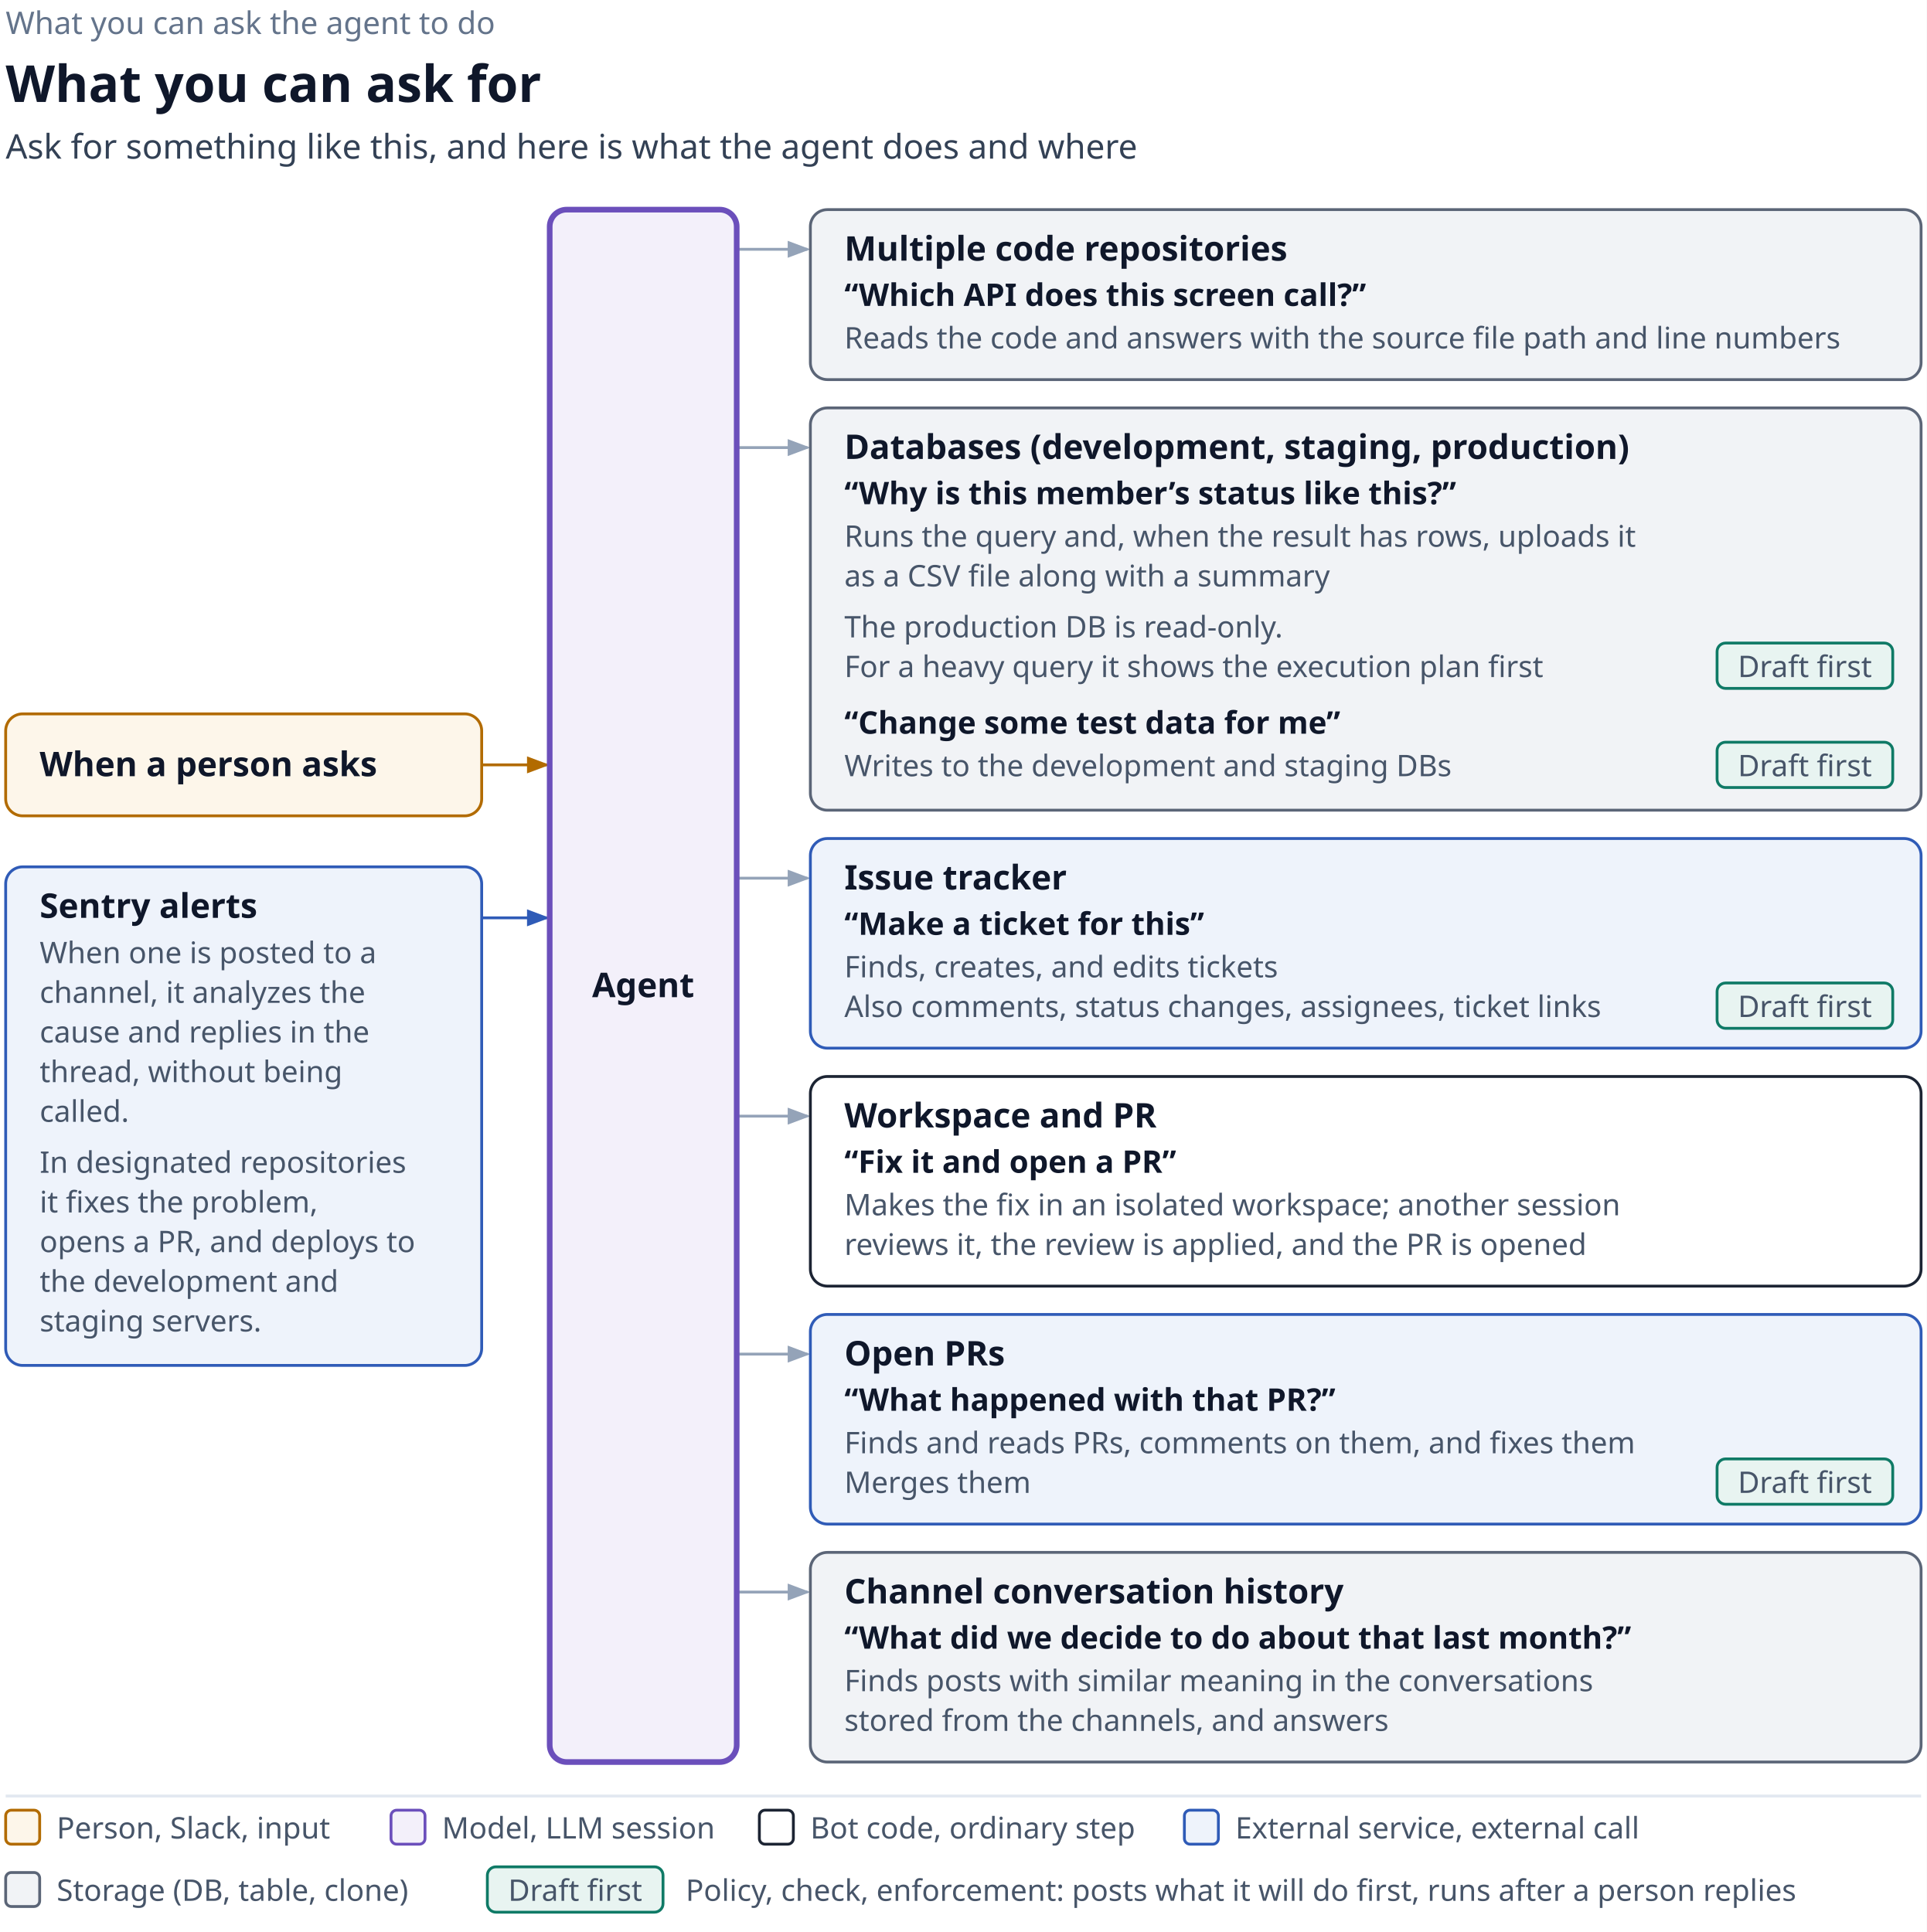
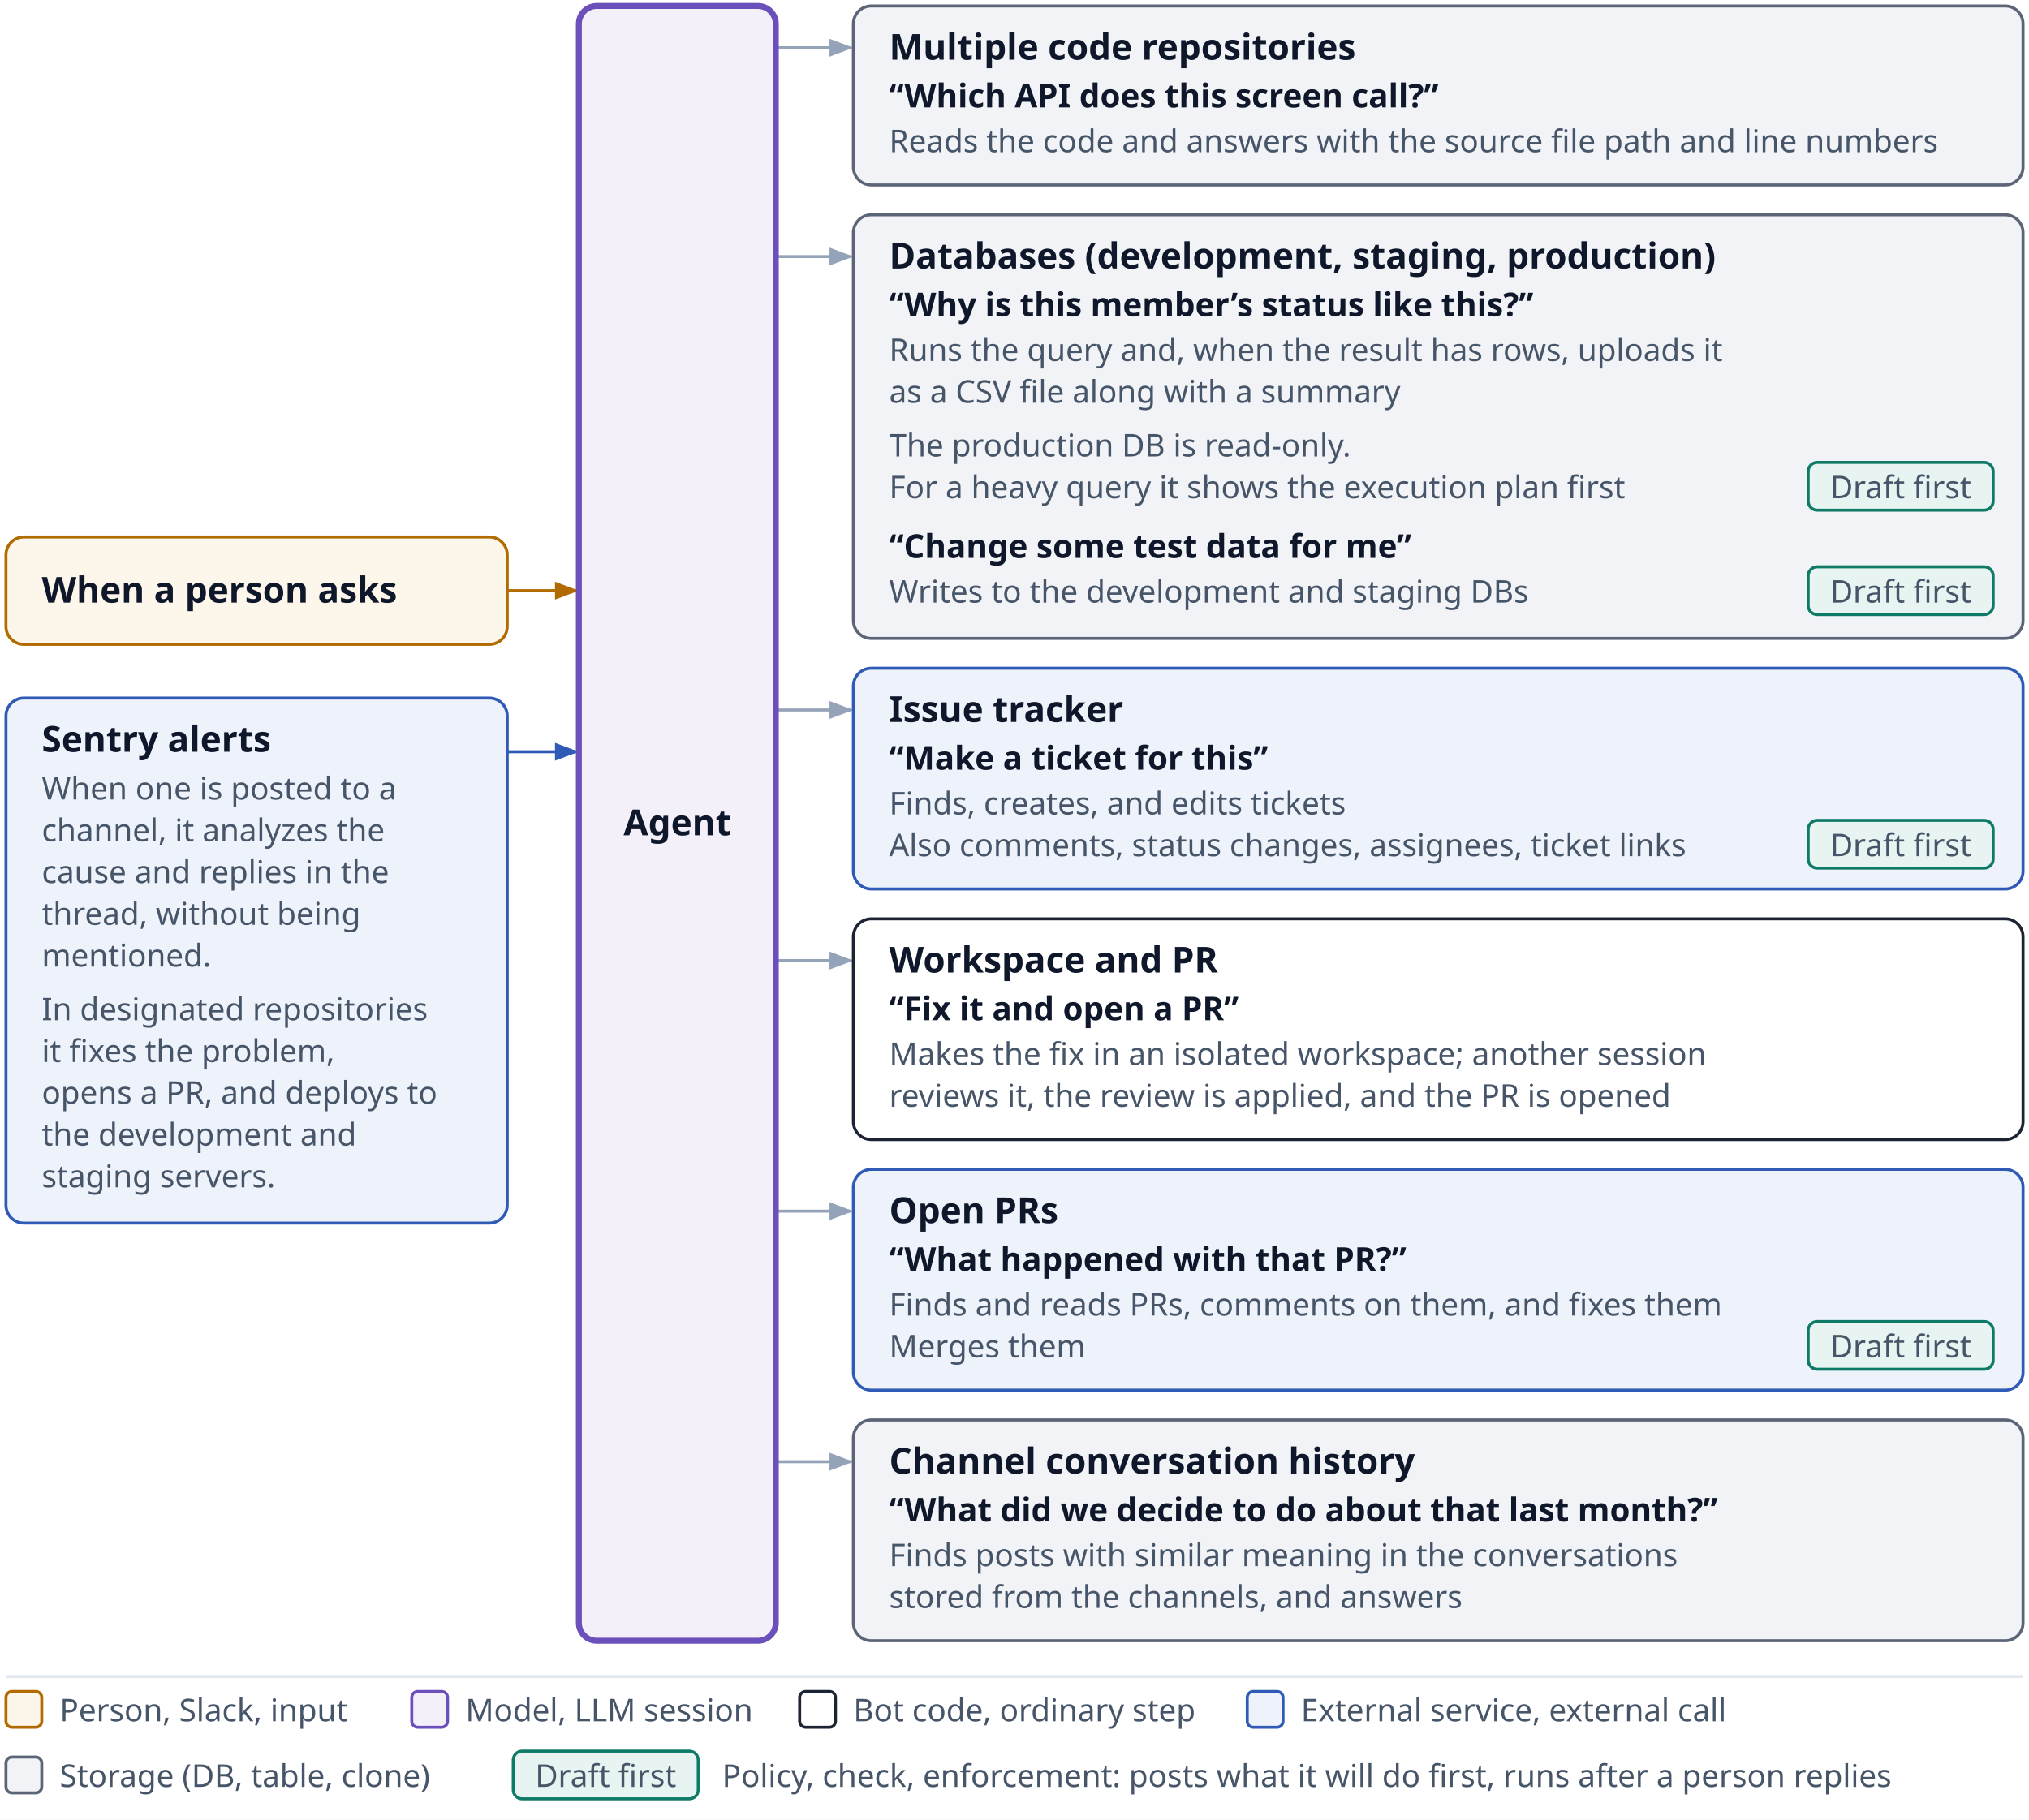
- <svg xmlns="http://www.w3.org/2000/svg" id="fig-ag-requests" viewBox="-2 -2 680 682" width="1360" height="1364" role="img" aria-labelledby="fig-ag-requests-title fig-ag-requests-desc">
+ <svg xmlns="http://www.w3.org/2000/svg" id="fig-ag-requests" viewBox="-2 -2 680 610" width="1360" height="1220" role="img" aria-labelledby="fig-ag-requests-title fig-ag-requests-desc">
  <defs>
    <marker id="fig-ag-requests-ah-external" markerWidth="8" markerHeight="6" refX="7" refY="3" orient="auto">
      <polygon points="0 0, 8 3, 0 6" fill="#2f5bb7" />
    </marker>
    <marker id="fig-ag-requests-ah-grey" markerWidth="8" markerHeight="6" refX="7" refY="3" orient="auto">
      <polygon points="0 0, 8 3, 0 6" fill="#94a3b8" />
    </marker>
    <marker id="fig-ag-requests-ah-human" markerWidth="8" markerHeight="6" refX="7" refY="3" orient="auto">
      <polygon points="0 0, 8 3, 0 6" fill="#b26b00" />
    </marker>
  </defs>
  <style>#fig-ag-requests text{font-family:'Pretendard',sans-serif}
- #fig-ag-requests .tt{font-size:18px;font-weight:700;fill:#0f172a}
- #fig-ag-requests .st{font-size:12px;font-weight:400;fill:#334155}
- #fig-ag-requests .hd{font-size:12px;font-weight:700;fill:#0f172a}
- #fig-ag-requests .hs{font-size:11px;font-weight:500;fill:#64748b}
#fig-ag-requests .nm{font-size:12px;font-weight:600;fill:#0f172a}
#fig-ag-requests .qt{font-size:11px;font-weight:600;fill:#0f172a}
- #fig-ag-requests .sb{font-size:11px;font-weight:400;fill:#475569}
+ #fig-ag-requests .hs{font-size:11px;font-weight:500;fill:#64748b}
#fig-ag-requests .ss{font-size:10.5px;font-weight:400;fill:#475569}
#fig-ag-requests .mn{font-family:'SF Mono',ui-monospace,Menlo,monospace;font-size:10px;font-weight:400;fill:#334155}
#fig-ag-requests .lb{font-size:10.5px;font-weight:500;fill:#475569}
- #fig-ag-requests .lg{font-size:10.5px;font-weight:500;fill:#475569}
- #fig-ag-requests .vl{font-size:11px;font-weight:600;fill:#334155}</style>
-   <rect x="-2" y="-2" width="680" height="682" fill="#ffffff" />
-   <text class="hs" x="0" y="10">What you can ask the agent to do</text>
-   <text class="tt" x="0" y="34">What you can ask for</text>
-   <text class="st" x="0" y="54">Ask for something like this, and here is what the agent does and where</text>
-   <path d="M258,86 L283,86" fill="none" stroke="#94a3b8" stroke-width="1" marker-end="url(#fig-ag-requests-ah-grey)" />
-   <path d="M258,156 L283,156" fill="none" stroke="#94a3b8" stroke-width="1" marker-end="url(#fig-ag-requests-ah-grey)" />
-   <path d="M258,308 L283,308" fill="none" stroke="#94a3b8" stroke-width="1" marker-end="url(#fig-ag-requests-ah-grey)" />
-   <path d="M258,392 L283,392" fill="none" stroke="#94a3b8" stroke-width="1" marker-end="url(#fig-ag-requests-ah-grey)" />
-   <path d="M258,476 L283,476" fill="none" stroke="#94a3b8" stroke-width="1" marker-end="url(#fig-ag-requests-ah-grey)" />
-   <path d="M258,560 L283,560" fill="none" stroke="#94a3b8" stroke-width="1" marker-end="url(#fig-ag-requests-ah-grey)" />
-   <path d="M168,268 L191,268" fill="none" stroke="#b26b00" stroke-width="1" marker-end="url(#fig-ag-requests-ah-human)" />
-   <path d="M168,322 L191,322" fill="none" stroke="#2f5bb7" stroke-width="1" marker-end="url(#fig-ag-requests-ah-external)" />
-   <rect x="0" y="250" width="168" height="36" rx="6" fill="#fdf6ea" stroke="#b26b00" stroke-width="1" />
-   <text class="nm" x="12" y="272" fill="#8a5300">When a person asks</text>
-   <rect x="0" y="304" width="168" height="176" rx="6" fill="#eef3fb" stroke="#2f5bb7" stroke-width="1" />
-   <text class="nm" x="12" y="322" fill="#244a99">Sentry alerts</text>
-   <text class="ss" x="12" y="338">When one is posted to a</text>
-   <text class="ss" x="12" y="352">channel, it analyzes the</text>
-   <text class="ss" x="12" y="366">cause and replies in the</text>
-   <text class="ss" x="12" y="380">thread, without being</text>
-   <text class="ss" x="12" y="394">called.</text>
-   <text class="ss" x="12" y="412">In designated repositories</text>
-   <text class="ss" x="12" y="426">it fixes the problem,</text>
-   <text class="ss" x="12" y="440">opens a PR, and deploys to</text>
-   <text class="ss" x="12" y="454">the development and</text>
-   <text class="ss" x="12" y="468">staging servers.</text>
-   <rect x="192" y="72" width="66" height="548" rx="6" fill="#f3f0fa" stroke="#6b4fbb" stroke-width="2" />
-   <text class="nm" x="225" y="350" text-anchor="middle" fill="#5a3fa6">Agent</text>
-   <rect x="284" y="72" width="392" height="60" rx="6" fill="#f1f3f6" stroke="#5b6577" stroke-width="1" />
-   <text class="nm" x="296" y="90" fill="#3d4554">Multiple code repositories</text>
-   <text class="qt" x="296" y="106">“Which API does this screen call?”</text>
-   <text class="ss" x="296" y="121">Reads the code and answers with the source file path and line numbers</text>
-   <rect x="284" y="142" width="392" height="142" rx="6" fill="#f1f3f6" stroke="#5b6577" stroke-width="1" />
-   <text class="nm" x="296" y="160" fill="#3d4554">Databases (development, staging, production)</text>
-   <text class="qt" x="296" y="176">“Why is this member’s status like this?”</text>
-   <text class="ss" x="296" y="191">Runs the query and, when the result has rows, uploads it</text>
-   <text class="ss" x="296" y="205">as a CSV file along with a summary</text>
-   <text class="ss" x="296" y="223">The production DB is read-only.</text>
-   <text class="ss" x="296" y="237">For a heavy query it shows the execution plan first</text>
-   <rect x="604" y="225" width="62" height="16" rx="3" fill="#e8f4f1" stroke="#0f7a66" stroke-width="1" />
-   <text class="lb" x="635" y="237" text-anchor="middle" fill="#0b5e4f">Draft first</text>
-   <text class="qt" x="296" y="257">“Change some test data for me”</text>
-   <text class="ss" x="296" y="272">Writes to the development and staging DBs</text>
-   <rect x="604" y="260" width="62" height="16" rx="3" fill="#e8f4f1" stroke="#0f7a66" stroke-width="1" />
-   <text class="lb" x="635" y="272" text-anchor="middle" fill="#0b5e4f">Draft first</text>
-   <rect x="284" y="294" width="392" height="74" rx="6" fill="#eef3fb" stroke="#2f5bb7" stroke-width="1" />
-   <text class="nm" x="296" y="312" fill="#244a99">Issue tracker</text>
-   <text class="qt" x="296" y="328">“Make a ticket for this”</text>
-   <text class="ss" x="296" y="343">Finds, creates, and edits tickets</text>
-   <text class="ss" x="296" y="357">Also comments, status changes, assignees, ticket links</text>
-   <rect x="604" y="345" width="62" height="16" rx="3" fill="#e8f4f1" stroke="#0f7a66" stroke-width="1" />
-   <text class="lb" x="635" y="357" text-anchor="middle" fill="#0b5e4f">Draft first</text>
-   <rect x="284" y="378" width="392" height="74" rx="6" fill="#ffffff" stroke="#1c2433" stroke-width="1" />
-   <text class="nm" x="296" y="396" fill="#0f172a">Workspace and PR</text>
-   <text class="qt" x="296" y="412">“Fix it and open a PR”</text>
-   <text class="ss" x="296" y="427">Makes the fix in an isolated workspace; another session</text>
-   <text class="ss" x="296" y="441">reviews it, the review is applied, and the PR is opened</text>
-   <rect x="284" y="462" width="392" height="74" rx="6" fill="#eef3fb" stroke="#2f5bb7" stroke-width="1" />
-   <text class="nm" x="296" y="480" fill="#244a99">Open PRs</text>
-   <text class="qt" x="296" y="496">“What happened with that PR?”</text>
-   <text class="ss" x="296" y="511">Finds and reads PRs, comments on them, and fixes them</text>
-   <text class="ss" x="296" y="525">Merges them</text>
-   <rect x="604" y="513" width="62" height="16" rx="3" fill="#e8f4f1" stroke="#0f7a66" stroke-width="1" />
-   <text class="lb" x="635" y="525" text-anchor="middle" fill="#0b5e4f">Draft first</text>
-   <rect x="284" y="546" width="392" height="74" rx="6" fill="#f1f3f6" stroke="#5b6577" stroke-width="1" />
-   <text class="nm" x="296" y="564" fill="#3d4554">Channel conversation history</text>
-   <text class="qt" x="296" y="580">“What did we decide to do about that last month?”</text>
-   <text class="ss" x="296" y="595">Finds posts with similar meaning in the conversations</text>
-   <text class="ss" x="296" y="609">stored from the channels, and answers</text>
-   <line x1="0" y1="632" x2="676" y2="632" stroke="#e2e8f0" stroke-width="1" />
-   <rect x="0" y="637" width="12" height="12" rx="2" fill="#fdf6ea" stroke="#b26b00" stroke-width="1" />
-   <text class="lg" x="18" y="647">Person, Slack, input</text>
-   <rect x="136" y="637" width="12" height="12" rx="2" fill="#f3f0fa" stroke="#6b4fbb" stroke-width="1" />
-   <text class="lg" x="154" y="647">Model, LLM session</text>
-   <rect x="266" y="637" width="12" height="12" rx="2" fill="#ffffff" stroke="#1c2433" stroke-width="1" />
-   <text class="lg" x="284" y="647">Bot code, ordinary step</text>
-   <rect x="416" y="637" width="12" height="12" rx="2" fill="#eef3fb" stroke="#2f5bb7" stroke-width="1" />
-   <text class="lg" x="434" y="647">External service, external call</text>
-   <rect x="0" y="659" width="12" height="12" rx="2" fill="#f1f3f6" stroke="#5b6577" stroke-width="1" />
-   <text class="lg" x="18" y="669">Storage (DB, table, clone)</text>
-   <rect x="170" y="657" width="62" height="16" rx="3" fill="#e8f4f1" stroke="#0f7a66" stroke-width="1" />
-   <text class="lb" x="201" y="669" text-anchor="middle" fill="#0b5e4f">Draft first</text>
-   <text class="lg" x="240" y="669">Policy, check, enforcement: posts what it will do first, runs after a person replies</text>
+ #fig-ag-requests .lg{font-size:10.5px;font-weight:500;fill:#475569}</style>
+   <rect x="-2" y="-2" width="680" height="610" fill="#ffffff" />
+   <path d="M258,14 L283,14" fill="none" stroke="#94a3b8" stroke-width="1" marker-end="url(#fig-ag-requests-ah-grey)" />
+   <path d="M258,84 L283,84" fill="none" stroke="#94a3b8" stroke-width="1" marker-end="url(#fig-ag-requests-ah-grey)" />
+   <path d="M258,236 L283,236" fill="none" stroke="#94a3b8" stroke-width="1" marker-end="url(#fig-ag-requests-ah-grey)" />
+   <path d="M258,320 L283,320" fill="none" stroke="#94a3b8" stroke-width="1" marker-end="url(#fig-ag-requests-ah-grey)" />
+   <path d="M258,404 L283,404" fill="none" stroke="#94a3b8" stroke-width="1" marker-end="url(#fig-ag-requests-ah-grey)" />
+   <path d="M258,488 L283,488" fill="none" stroke="#94a3b8" stroke-width="1" marker-end="url(#fig-ag-requests-ah-grey)" />
+   <path d="M168,196 L191,196" fill="none" stroke="#b26b00" stroke-width="1" marker-end="url(#fig-ag-requests-ah-human)" />
+   <path d="M168,250 L191,250" fill="none" stroke="#2f5bb7" stroke-width="1" marker-end="url(#fig-ag-requests-ah-external)" />
+   <rect x="0" y="178" width="168" height="36" rx="6" fill="#fdf6ea" stroke="#b26b00" stroke-width="1" />
+   <text class="nm" x="12" y="200" fill="#8a5300">When a person asks</text>
+   <rect x="0" y="232" width="168" height="176" rx="6" fill="#eef3fb" stroke="#2f5bb7" stroke-width="1" />
+   <text class="nm" x="12" y="250" fill="#244a99">Sentry alerts</text>
+   <text class="ss" x="12" y="266">When one is posted to a</text>
+   <text class="ss" x="12" y="280">channel, it analyzes the</text>
+   <text class="ss" x="12" y="294">cause and replies in the</text>
+   <text class="ss" x="12" y="308">thread, without being</text>
+   <text class="ss" x="12" y="322">mentioned.</text>
+   <text class="ss" x="12" y="340">In designated repositories</text>
+   <text class="ss" x="12" y="354">it fixes the problem,</text>
+   <text class="ss" x="12" y="368">opens a PR, and deploys to</text>
+   <text class="ss" x="12" y="382">the development and</text>
+   <text class="ss" x="12" y="396">staging servers.</text>
+   <rect x="192" y="0" width="66" height="548" rx="6" fill="#f3f0fa" stroke="#6b4fbb" stroke-width="2" />
+   <text class="nm" x="225" y="278" text-anchor="middle" fill="#5a3fa6">Agent</text>
+   <rect x="284" y="0" width="392" height="60" rx="6" fill="#f1f3f6" stroke="#5b6577" stroke-width="1" />
+   <text class="nm" x="296" y="18" fill="#3d4554">Multiple code repositories</text>
+   <text class="qt" x="296" y="34">“Which API does this screen call?”</text>
+   <text class="ss" x="296" y="49">Reads the code and answers with the source file path and line numbers</text>
+   <rect x="284" y="70" width="392" height="142" rx="6" fill="#f1f3f6" stroke="#5b6577" stroke-width="1" />
+   <text class="nm" x="296" y="88" fill="#3d4554">Databases (development, staging, production)</text>
+   <text class="qt" x="296" y="104">“Why is this member’s status like this?”</text>
+   <text class="ss" x="296" y="119">Runs the query and, when the result has rows, uploads it</text>
+   <text class="ss" x="296" y="133">as a CSV file along with a summary</text>
+   <text class="ss" x="296" y="151">The production DB is read-only.</text>
+   <text class="ss" x="296" y="165">For a heavy query it shows the execution plan first</text>
+   <rect x="604" y="153" width="62" height="16" rx="3" fill="#e8f4f1" stroke="#0f7a66" stroke-width="1" />
+   <text class="lb" x="635" y="165" text-anchor="middle" fill="#0b5e4f">Draft first</text>
+   <text class="qt" x="296" y="185">“Change some test data for me”</text>
+   <text class="ss" x="296" y="200">Writes to the development and staging DBs</text>
+   <rect x="604" y="188" width="62" height="16" rx="3" fill="#e8f4f1" stroke="#0f7a66" stroke-width="1" />
+   <text class="lb" x="635" y="200" text-anchor="middle" fill="#0b5e4f">Draft first</text>
+   <rect x="284" y="222" width="392" height="74" rx="6" fill="#eef3fb" stroke="#2f5bb7" stroke-width="1" />
+   <text class="nm" x="296" y="240" fill="#244a99">Issue tracker</text>
+   <text class="qt" x="296" y="256">“Make a ticket for this”</text>
+   <text class="ss" x="296" y="271">Finds, creates, and edits tickets</text>
+   <text class="ss" x="296" y="285">Also comments, status changes, assignees, ticket links</text>
+   <rect x="604" y="273" width="62" height="16" rx="3" fill="#e8f4f1" stroke="#0f7a66" stroke-width="1" />
+   <text class="lb" x="635" y="285" text-anchor="middle" fill="#0b5e4f">Draft first</text>
+   <rect x="284" y="306" width="392" height="74" rx="6" fill="#ffffff" stroke="#1c2433" stroke-width="1" />
+   <text class="nm" x="296" y="324" fill="#0f172a">Workspace and PR</text>
+   <text class="qt" x="296" y="340">“Fix it and open a PR”</text>
+   <text class="ss" x="296" y="355">Makes the fix in an isolated workspace; another session</text>
+   <text class="ss" x="296" y="369">reviews it, the review is applied, and the PR is opened</text>
+   <rect x="284" y="390" width="392" height="74" rx="6" fill="#eef3fb" stroke="#2f5bb7" stroke-width="1" />
+   <text class="nm" x="296" y="408" fill="#244a99">Open PRs</text>
+   <text class="qt" x="296" y="424">“What happened with that PR?”</text>
+   <text class="ss" x="296" y="439">Finds and reads PRs, comments on them, and fixes them</text>
+   <text class="ss" x="296" y="453">Merges them</text>
+   <rect x="604" y="441" width="62" height="16" rx="3" fill="#e8f4f1" stroke="#0f7a66" stroke-width="1" />
+   <text class="lb" x="635" y="453" text-anchor="middle" fill="#0b5e4f">Draft first</text>
+   <rect x="284" y="474" width="392" height="74" rx="6" fill="#f1f3f6" stroke="#5b6577" stroke-width="1" />
+   <text class="nm" x="296" y="492" fill="#3d4554">Channel conversation history</text>
+   <text class="qt" x="296" y="508">“What did we decide to do about that last month?”</text>
+   <text class="ss" x="296" y="523">Finds posts with similar meaning in the conversations</text>
+   <text class="ss" x="296" y="537">stored from the channels, and answers</text>
+   <line x1="0" y1="560" x2="676" y2="560" stroke="#e2e8f0" stroke-width="1" />
+   <rect x="0" y="565" width="12" height="12" rx="2" fill="#fdf6ea" stroke="#b26b00" stroke-width="1" />
+   <text class="lg" x="18" y="575">Person, Slack, input</text>
+   <rect x="136" y="565" width="12" height="12" rx="2" fill="#f3f0fa" stroke="#6b4fbb" stroke-width="1" />
+   <text class="lg" x="154" y="575">Model, LLM session</text>
+   <rect x="266" y="565" width="12" height="12" rx="2" fill="#ffffff" stroke="#1c2433" stroke-width="1" />
+   <text class="lg" x="284" y="575">Bot code, ordinary step</text>
+   <rect x="416" y="565" width="12" height="12" rx="2" fill="#eef3fb" stroke="#2f5bb7" stroke-width="1" />
+   <text class="lg" x="434" y="575">External service, external call</text>
+   <rect x="0" y="587" width="12" height="12" rx="2" fill="#f1f3f6" stroke="#5b6577" stroke-width="1" />
+   <text class="lg" x="18" y="597">Storage (DB, table, clone)</text>
+   <rect x="170" y="585" width="62" height="16" rx="3" fill="#e8f4f1" stroke="#0f7a66" stroke-width="1" />
+   <text class="lb" x="201" y="597" text-anchor="middle" fill="#0b5e4f">Draft first</text>
+   <text class="lg" x="240" y="597">Policy, check, enforcement: posts what it will do first, runs after a person replies</text>
</svg>
